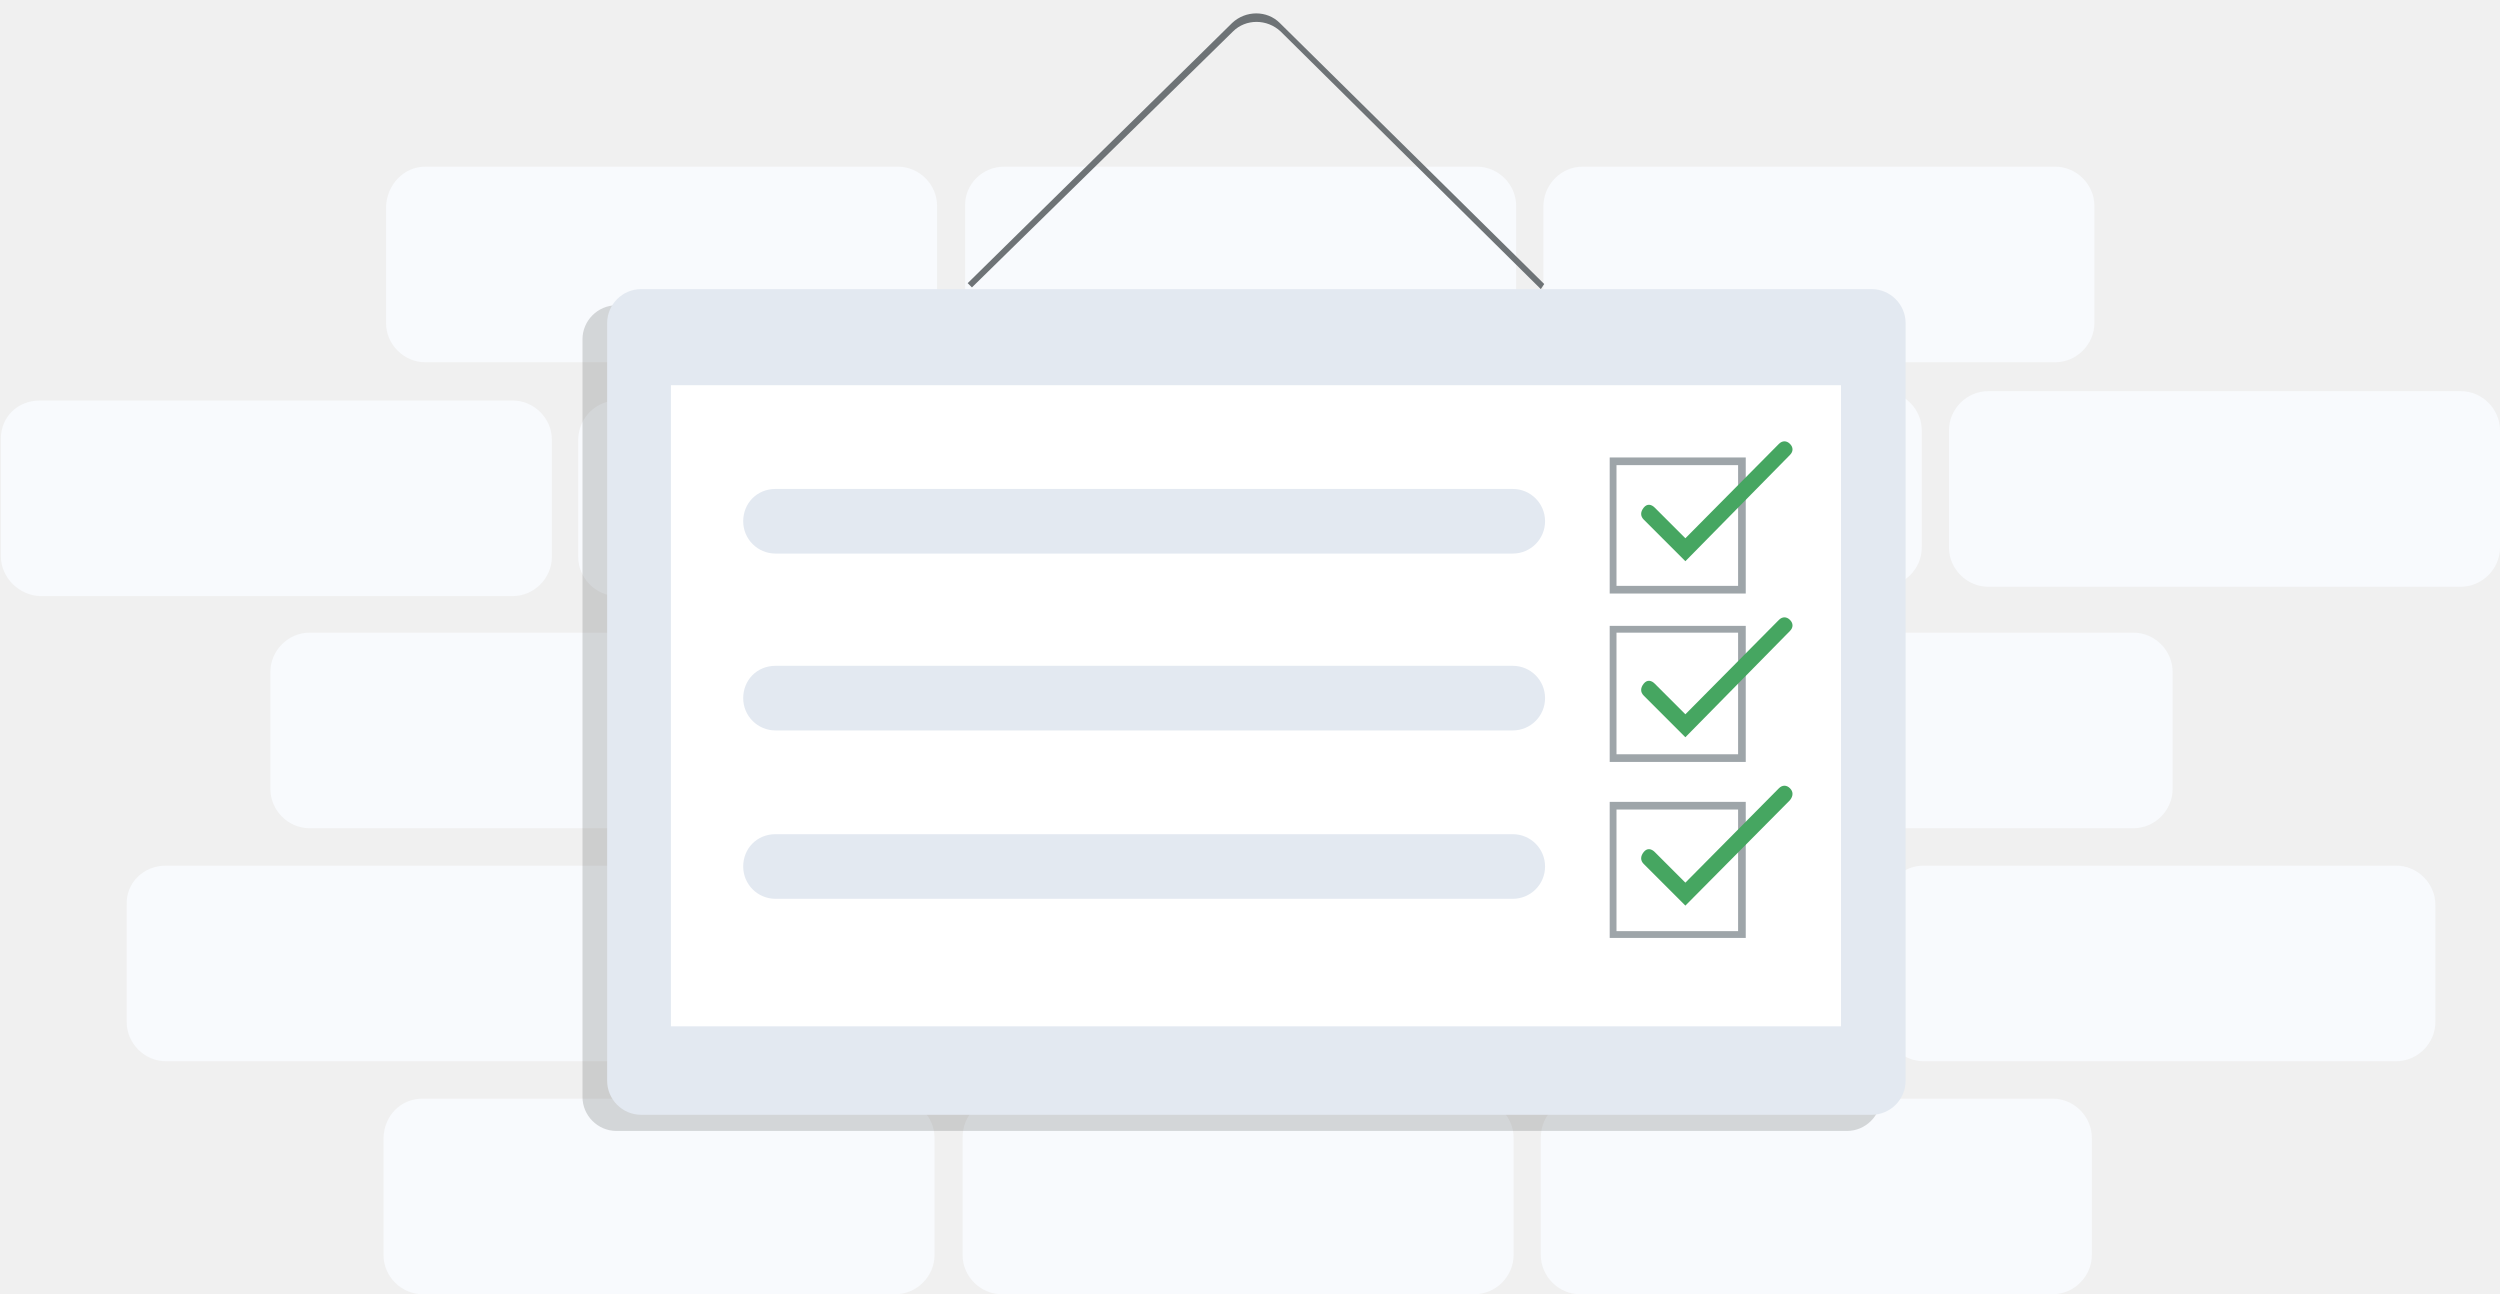
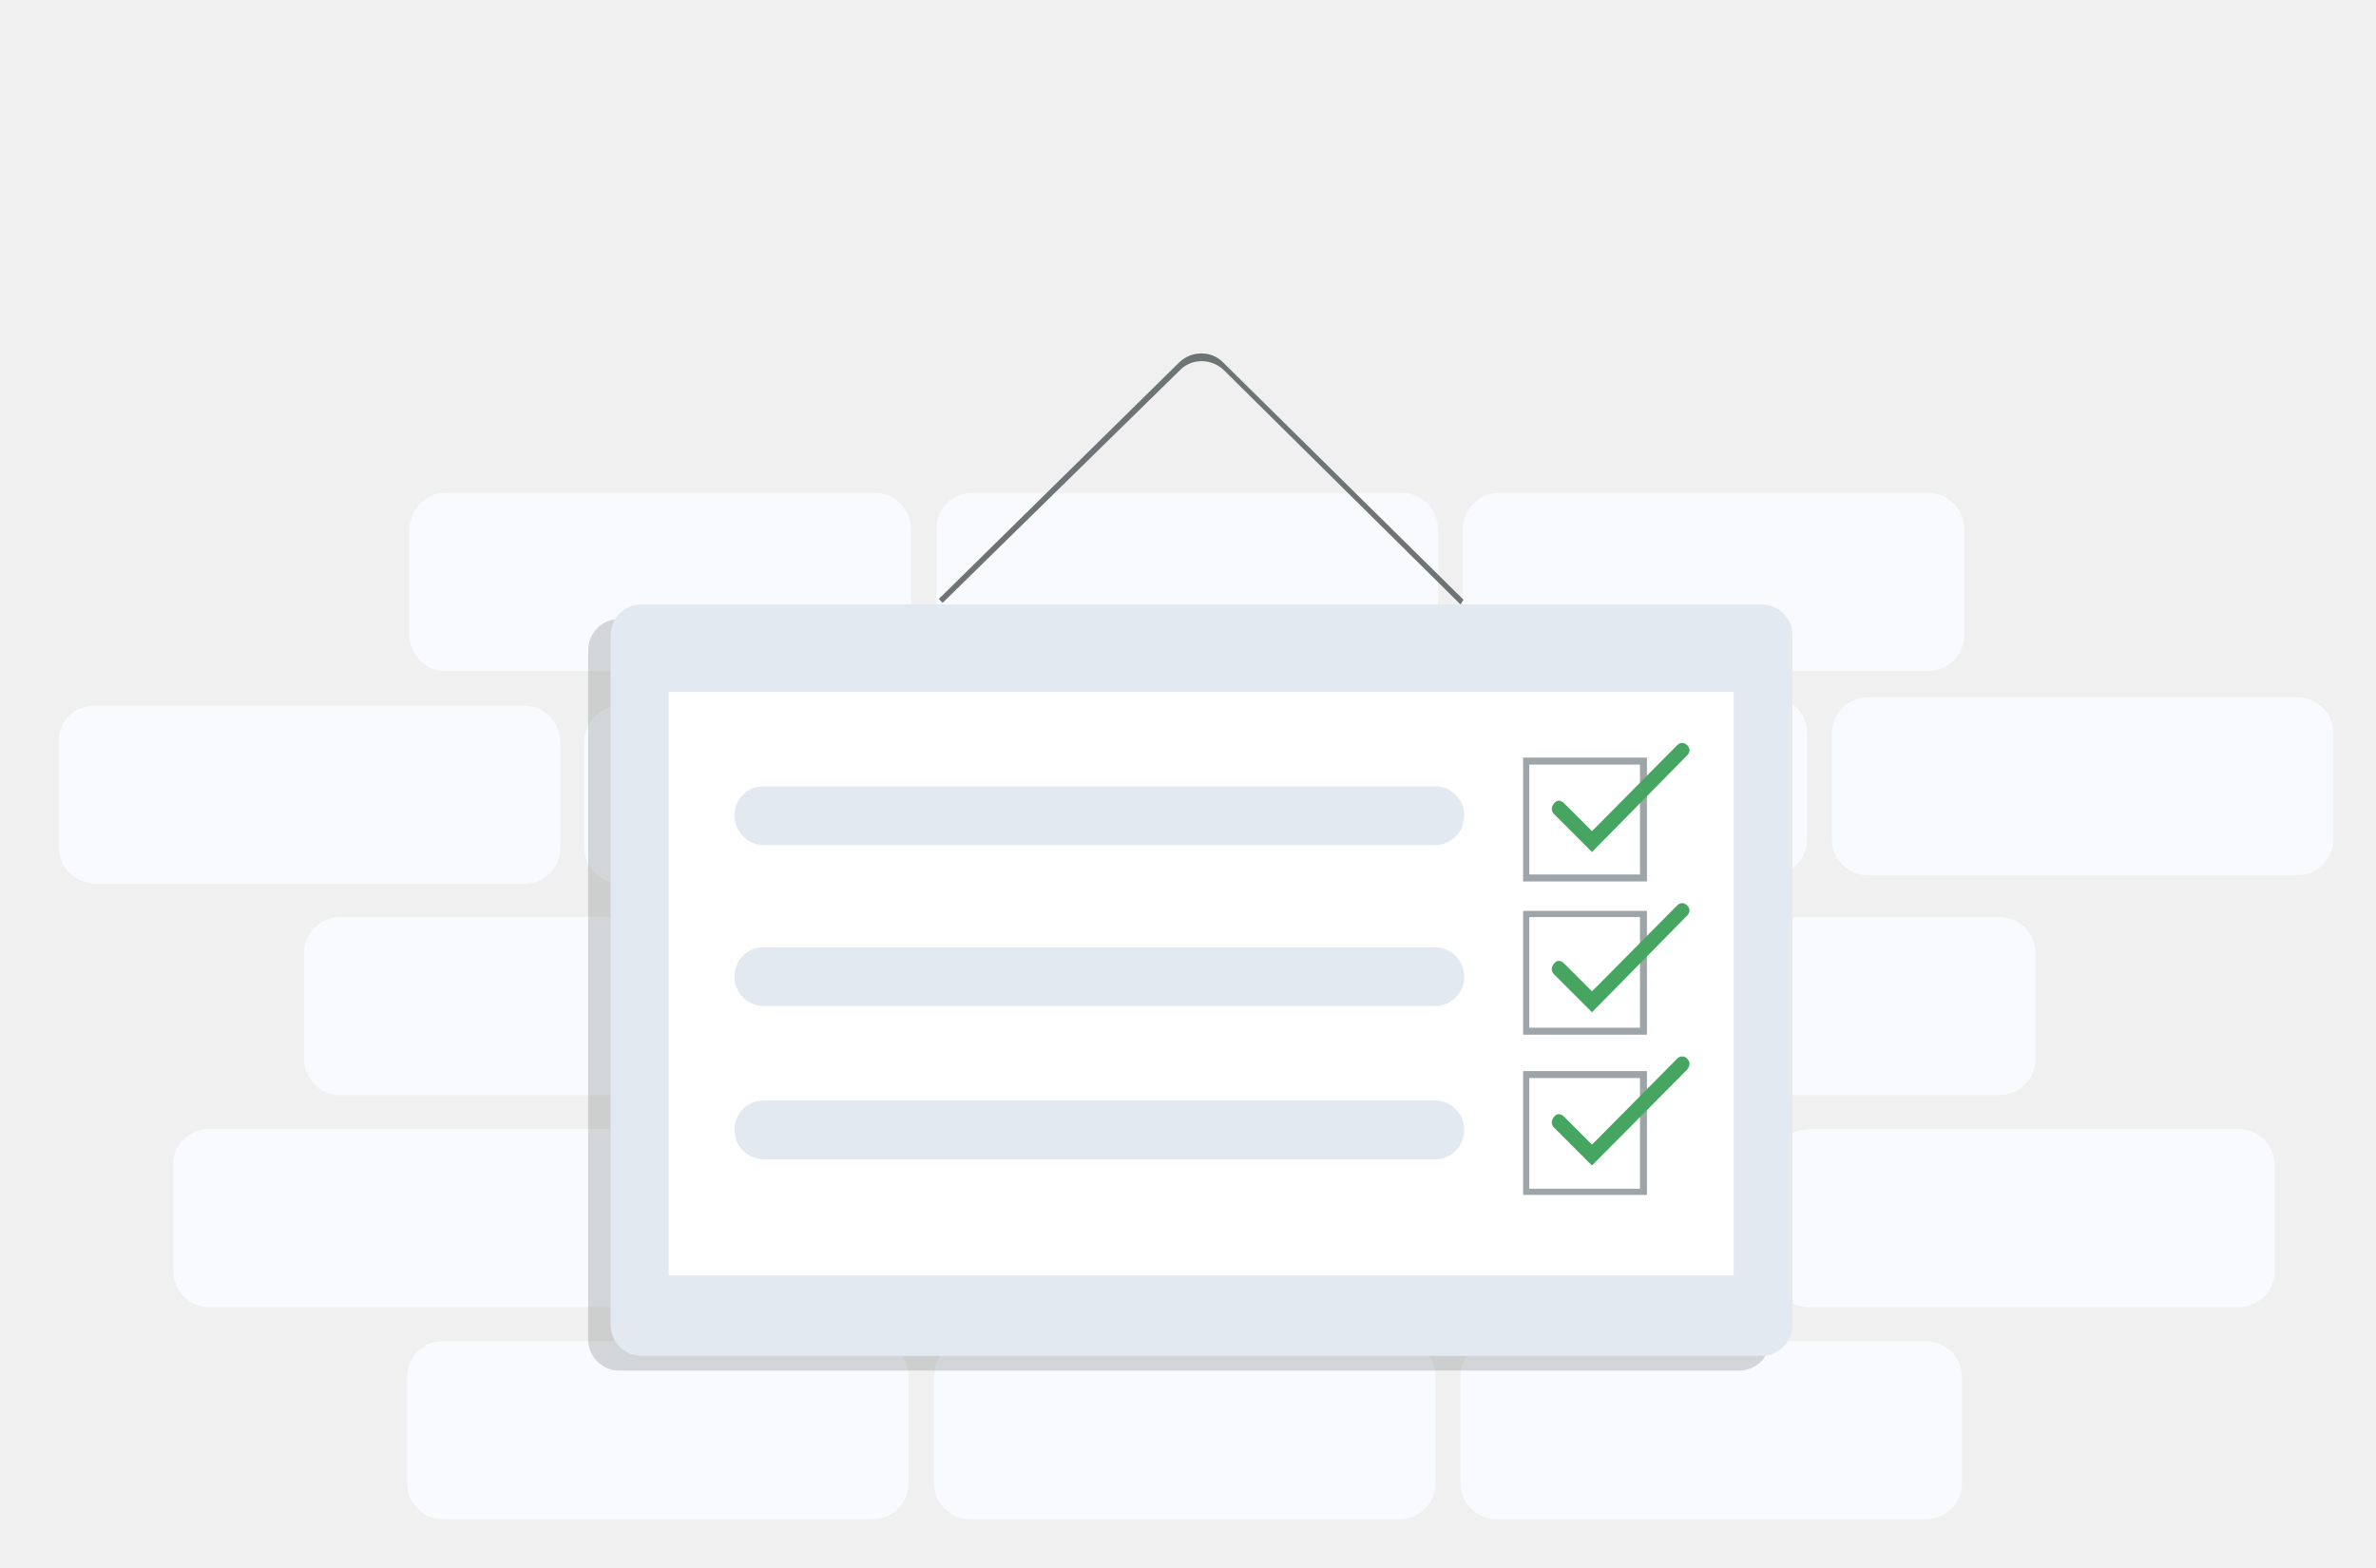
- <svg xmlns="http://www.w3.org/2000/svg" xmlns:xlink="http://www.w3.org/1999/xlink" version="1.1" id="Layer_1" x="0" y="0" viewBox="0 0 294 152.1" style="enable-background:new 0 0 294 152.1" xml:space="preserve">
-   <style>
-     .st0{fill:#f8fafd}
-   </style>
-   <path class="st0" d="M72.6 47.1h55.6c2.5 0 4.6 2.1 4.6 4.6v13.8c0 2.5-2.1 4.6-4.6 4.6H72.6c-2.5 0-4.6-2.1-4.6-4.6V51.6c.1-2.6 2.2-4.5 4.6-4.5zM4.7 47.1h55.6c2.5 0 4.6 2.1 4.6 4.6v13.8c0 2.5-2.1 4.6-4.6 4.6H4.7C2.2 70 .1 67.9.1 65.4V51.6c0-2.6 2-4.5 4.6-4.5zM233.8 46h55.6c2.5 0 4.6 2.1 4.6 4.6v13.8c0 2.5-2.1 4.6-4.6 4.6h-55.6c-2.5 0-4.6-2.1-4.6-4.6V50.6c0-2.5 2.1-4.6 4.6-4.6zM165.8 46h55.6c2.5 0 4.6 2.1 4.6 4.6v13.8c0 2.5-2.1 4.6-4.6 4.6h-55.6c-2.5 0-4.6-2.1-4.6-4.6V50.6c-.1-2.5 2-4.6 4.6-4.6zM155.6 99.8h55.6c2.5 0 4.6 2.1 4.6 4.6v13.8c0 2.5-2.1 4.6-4.6 4.6h-55.6c-2.5 0-4.6-2.1-4.6-4.6v-13.8c.1-2.5 2.1-4.6 4.6-4.6zM87.8 99.8h55.6c2.5 0 4.6 2.1 4.6 4.6v13.8c0 2.5-2.1 4.6-4.6 4.6H87.8c-2.5 0-4.6-2.1-4.6-4.6v-13.8c0-2.5 2.1-4.6 4.6-4.6z" />
-   <path class="st0" d="M74.8 46.4h55.6c2.5 0 4.6 2.1 4.6 4.6v13.8c0 2.5-2.1 4.6-4.6 4.6H74.8c-2.5 0-4.6-2.1-4.6-4.6V50.9c0-2.5 2.1-4.5 4.6-4.5zM226.2 101.8h55.6c2.5 0 4.6 2.1 4.6 4.6v13.8c0 2.5-2.1 4.6-4.6 4.6h-55.6c-2.5 0-4.6-2.1-4.6-4.6v-13.8c.1-2.6 2.1-4.6 4.6-4.6zM19.5 101.8h55.6c2.5 0 4.6 2.1 4.6 4.6v13.8c0 2.5-2.1 4.6-4.6 4.6H19.5c-2.5 0-4.6-2.1-4.6-4.6v-13.8c-.1-2.6 2-4.6 4.6-4.6zM186.1 19.6h55.6c2.5 0 4.6 2.1 4.6 4.6V38c0 2.5-2.1 4.6-4.6 4.6h-55.6c-2.5 0-4.6-2.1-4.6-4.6V24.3c0-2.6 2.1-4.7 4.6-4.7zM50 19.6h55.6c2.5 0 4.6 2.1 4.6 4.6V38c0 2.5-2.1 4.6-4.6 4.6H50c-2.5 0-4.6-2.1-4.6-4.6V24.3c.1-2.6 2.1-4.7 4.6-4.7zM118.1 19.6h55.6c2.5 0 4.6 2.1 4.6 4.6V38c0 2.5-2.1 4.6-4.6 4.6h-55.6c-2.5 0-4.6-2.1-4.6-4.6V24.3c-.1-2.6 2-4.7 4.6-4.7zM185.8 129.2h55.6c2.5 0 4.6 2.1 4.6 4.6v13.8c0 2.5-2.1 4.6-4.6 4.6h-55.6c-2.5 0-4.6-2.1-4.6-4.6v-13.8c0-2.7 2.1-4.6 4.6-4.6zM49.7 129.2h55.6c2.5 0 4.6 2.1 4.6 4.6v13.8c0 2.5-2.1 4.6-4.6 4.6H49.7c-2.5 0-4.6-2.1-4.6-4.6v-13.8c.1-2.7 2.1-4.6 4.6-4.6zM117.8 129.2h55.6c2.5 0 4.6 2.1 4.6 4.6v13.8c0 2.5-2.1 4.6-4.6 4.6h-55.6c-2.5 0-4.6-2.1-4.6-4.6v-13.8c0-2.7 2-4.6 4.6-4.6zM195.3 74.4h55.6c2.5 0 4.6 2.1 4.6 4.6v13.8c0 2.5-2.1 4.6-4.6 4.6h-55.6c-2.5 0-4.6-2.1-4.6-4.6V79c-.1-2.5 2-4.6 4.6-4.6zM36.4 74.4H92c2.5 0 4.6 2.1 4.6 4.6v13.8c0 2.5-2.1 4.6-4.6 4.6H36.4c-2.5 0-4.6-2.1-4.6-4.6V79c0-2.5 2.1-4.6 4.6-4.6z" />
-   <path class="st0" d="M90.4 68.3h78.9c3.6 0 6.5 2.9 6.5 6.5v19.5c0 3.6-2.9 6.5-6.5 6.5H90.4c-3.6 0-6.5-2.9-6.5-6.5V74.8c0-3.6 2.9-6.5 6.5-6.5z" />
-   <defs>
-     <path id="SVGID_1_" d="M72.5 35.9h144.7c2.2 0 4 1.8 4 4V129c0 2.2-1.8 4-4 4H72.5c-2.2 0-4-1.8-4-4V39.9c0-2.2 1.8-4 4-4z" />
-   </defs>
-   <clipPath id="SVGID_2_">
-     <use xlink:href="#SVGID_1_" style="overflow:visible" />
-   </clipPath>
-   <g style="clip-path:url(#SVGID_2_)">
-     <defs>
-       <path id="SVGID_3_" d="M-30.5-56.5h351.6v427.9H-30.5z" />
-     </defs>
-     <clipPath id="SVGID_4_">
-       <use xlink:href="#SVGID_3_" style="overflow:visible" />
-     </clipPath>
-     <path style="opacity:.209;clip-path:url(#SVGID_4_);fill:#494c4e;enable-background:new" d="M63.8 31.2h162.1v106.5H63.8z" />
-   </g>
-   <defs>
-     <path id="SVGID_5_" d="M181.2 34 150.6 3.7c-1.6-1.5-4.1-1.5-5.6 0l-30.7 30.1-.5-.5 31.1-30.6c1.6-1.5 4.1-1.5 5.6 0l31.1 30.7-.4.6z" />
-   </defs>
-   <clipPath id="SVGID_6_">
-     <use xlink:href="#SVGID_5_" style="overflow:visible" />
-   </clipPath>
-   <g style="clip-path:url(#SVGID_6_)">
-     <defs>
-       <path id="SVGID_7_" d="M-29.5-57.5h351.6v427.9H-29.5z" />
-     </defs>
-     <clipPath id="SVGID_8_">
-       <use xlink:href="#SVGID_7_" style="overflow:visible" />
-     </clipPath>
-     <path style="clip-path:url(#SVGID_8_);fill:#6e7376" d="M109.1-4.7h77.3v43.4h-77.3z" />
-   </g>
-   <g>
-     <defs>
-       <path id="SVGID_9_" d="M75.4 34h144.7c2.2 0 4 1.8 4 4v89.1c0 2.2-1.8 4-4 4H75.4c-2.2 0-4-1.8-4-4V38c0-2.2 1.8-4 4-4z" />
-     </defs>
-     <clipPath id="SVGID_10_">
-       <use xlink:href="#SVGID_9_" style="overflow:visible" />
-     </clipPath>
-     <g style="clip-path:url(#SVGID_10_)">
-       <defs>
-         <path id="SVGID_11_" d="M-29.5-57.5h351.6v427.9H-29.5z" />
-       </defs>
-       <clipPath id="SVGID_12_">
-         <use xlink:href="#SVGID_11_" style="overflow:visible" />
-       </clipPath>
-       <path style="clip-path:url(#SVGID_12_);fill:#e3e9f1" d="M66.7 29.2h162.1v106.5H66.7z" />
-     </g>
-   </g>
-   <g>
-     <defs>
-       <path id="SVGID_13_" d="M78.9 45.3h137.6v75.4H78.9z" />
-     </defs>
-     <clipPath id="SVGID_14_">
-       <use xlink:href="#SVGID_13_" style="overflow:visible" />
-     </clipPath>
-     <g style="clip-path:url(#SVGID_14_)">
-       <defs>
-         <path id="SVGID_15_" d="M-29.5-57.5h351.6v427.9H-29.5z" />
-       </defs>
-       <clipPath id="SVGID_16_">
-         <use xlink:href="#SVGID_15_" style="overflow:visible" />
-       </clipPath>
-       <path style="clip-path:url(#SVGID_16_);fill:#fff" d="M74.2 40.6h147v84.8h-147z" />
-     </g>
-   </g>
-   <g>
-     <defs>
-       <path id="SVGID_17_" d="M190.1 68.9h14.3V54.7h-14.3v14.2zm15.2.9h-16v-16h16v16z" />
-     </defs>
-     <clipPath id="SVGID_18_">
-       <use xlink:href="#SVGID_17_" style="overflow:visible" />
-     </clipPath>
-     <g style="clip-path:url(#SVGID_18_)">
-       <defs>
-         <path id="SVGID_19_" d="M-29.5-57.5h351.6v427.9H-29.5z" />
-       </defs>
-       <clipPath id="SVGID_20_">
-         <use xlink:href="#SVGID_19_" style="overflow:visible" />
-       </clipPath>
-       <path style="clip-path:url(#SVGID_20_);fill:#9ea5a9" d="M184.5 49H210v25.5h-25.5z" />
-     </g>
-   </g>
-   <g>
-     <defs>
-       <path id="SVGID_21_" d="m198.2 66-4.9-4.9c-.4-.4-.4-.9 0-1.4s.9-.4 1.3 0l3.6 3.6 11-11.1c.4-.4.9-.4 1.3 0s.4.9 0 1.3L198.2 66z" />
-     </defs>
-     <clipPath id="SVGID_22_">
-       <use xlink:href="#SVGID_21_" style="overflow:visible" />
-     </clipPath>
-     <g style="clip-path:url(#SVGID_22_)">
-       <defs>
-         <path id="SVGID_23_" d="M-29.5-57.5h351.6v427.9H-29.5z" />
-       </defs>
-       <clipPath id="SVGID_24_">
-         <use xlink:href="#SVGID_23_" style="overflow:visible" />
-       </clipPath>
-       <path style="clip-path:url(#SVGID_24_);fill:#46a661" d="M188.3 47.2h27.3v23.6h-27.3z" />
-     </g>
-   </g>
-   <g>
-     <defs>
-       <path id="SVGID_25_" d="M190.1 88.7h14.3V74.4h-14.3v14.3zm15.2.9h-16v-16h16v16z" />
-     </defs>
-     <clipPath id="SVGID_26_">
-       <use xlink:href="#SVGID_25_" style="overflow:visible" />
-     </clipPath>
-     <g style="clip-path:url(#SVGID_26_)">
-       <defs>
-         <path id="SVGID_27_" d="M-29.5-57.5h351.6v427.9H-29.5z" />
-       </defs>
-       <clipPath id="SVGID_28_">
-         <use xlink:href="#SVGID_27_" style="overflow:visible" />
-       </clipPath>
-       <path style="clip-path:url(#SVGID_28_);fill:#9ea5a9" d="M184.5 68.8H210v25.5h-25.5z" />
-     </g>
-   </g>
-   <g>
-     <defs>
-       <path id="SVGID_29_" d="m198.2 86.7-4.9-4.9c-.4-.4-.4-.9 0-1.4.4-.5.9-.4 1.3 0l3.6 3.6 11-11.1c.4-.4.9-.4 1.3 0s.4.9 0 1.3l-12.3 12.5z" />
-     </defs>
-     <clipPath id="SVGID_30_">
-       <use xlink:href="#SVGID_29_" style="overflow:visible" />
-     </clipPath>
-     <g style="clip-path:url(#SVGID_30_)">
-       <defs>
-         <path id="SVGID_31_" d="M-29.5-57.5h351.6v427.9H-29.5z" />
-       </defs>
-       <clipPath id="SVGID_32_">
-         <use xlink:href="#SVGID_31_" style="overflow:visible" />
-       </clipPath>
-       <path style="clip-path:url(#SVGID_32_);fill:#46a661" d="M188.3 67.9h27.3v23.6h-27.3z" />
-     </g>
-   </g>
-   <g>
-     <defs>
-       <path id="SVGID_33_" d="M190.1 109.5h14.3V95.2h-14.3v14.3zm15.2.8h-16v-16h16v16z" />
-     </defs>
-     <clipPath id="SVGID_34_">
-       <use xlink:href="#SVGID_33_" style="overflow:visible" />
-     </clipPath>
-     <g style="clip-path:url(#SVGID_34_)">
-       <defs>
-         <path id="SVGID_35_" d="M-29.5-57.5h351.6v427.9H-29.5z" />
-       </defs>
-       <clipPath id="SVGID_36_">
-         <use xlink:href="#SVGID_35_" style="overflow:visible" />
-       </clipPath>
-       <path style="clip-path:url(#SVGID_36_);fill:#9ea5a9" d="M184.5 89.6H210v25.5h-25.5z" />
-     </g>
-   </g>
-   <g>
-     <defs>
-       <path id="SVGID_37_" d="m198.2 106.5-4.9-4.9c-.4-.4-.4-.9 0-1.4.4-.5.9-.4 1.3 0l3.6 3.6 11-11.1c.4-.4.9-.4 1.3 0s.4.9 0 1.4l-12.3 12.4z" />
-     </defs>
-     <clipPath id="SVGID_38_">
-       <use xlink:href="#SVGID_37_" style="overflow:visible" />
-     </clipPath>
-     <g style="clip-path:url(#SVGID_38_)">
-       <defs>
-         <path id="SVGID_39_" d="M-29.5-57.5h351.6v427.9H-29.5z" />
-       </defs>
-       <clipPath id="SVGID_40_">
-         <use xlink:href="#SVGID_39_" style="overflow:visible" />
-       </clipPath>
-       <path style="clip-path:url(#SVGID_40_);fill:#46a661" d="M188.3 87.7h27.3v23.6h-27.3z" />
-     </g>
-   </g>
-   <g>
-     <defs>
-       <path id="SVGID_41_" d="M91.2 57.5h86.7c2.1 0 3.8 1.7 3.8 3.8 0 2.1-1.7 3.8-3.8 3.8H91.2c-2.1 0-3.8-1.7-3.8-3.8s1.6-3.8 3.8-3.8z" />
-     </defs>
-     <clipPath id="SVGID_42_">
-       <use xlink:href="#SVGID_41_" style="overflow:visible" />
-     </clipPath>
-     <g style="clip-path:url(#SVGID_42_)">
-       <defs>
-         <path id="SVGID_43_" d="M-29.5-57.5h351.6v427.9H-29.5z" />
-       </defs>
-       <clipPath id="SVGID_44_">
-         <use xlink:href="#SVGID_43_" style="overflow:visible" />
-       </clipPath>
-       <path style="clip-path:url(#SVGID_44_);fill:#e3e9f1" d="M82.7 52.8h103.7v17H82.7z" />
-     </g>
-   </g>
-   <g>
-     <defs>
-       <path id="SVGID_45_" d="M91.2 78.3h86.7c2.1 0 3.8 1.7 3.8 3.8s-1.7 3.8-3.8 3.8H91.2c-2.1 0-3.8-1.7-3.8-3.8s1.6-3.8 3.8-3.8z" />
-     </defs>
-     <clipPath id="SVGID_46_">
-       <use xlink:href="#SVGID_45_" style="overflow:visible" />
-     </clipPath>
-     <g style="clip-path:url(#SVGID_46_)">
-       <defs>
-         <path id="SVGID_47_" d="M-29.5-57.5h351.6v427.9H-29.5z" />
-       </defs>
-       <clipPath id="SVGID_48_">
-         <use xlink:href="#SVGID_47_" style="overflow:visible" />
-       </clipPath>
-       <path style="clip-path:url(#SVGID_48_);fill:#e3e9f1" d="M82.7 73.6h103.7v17H82.7z" />
-     </g>
-   </g>
-   <g>
-     <defs>
-       <path id="SVGID_49_" d="M91.2 98.1h86.7c2.1 0 3.8 1.7 3.8 3.8s-1.7 3.8-3.8 3.8H91.2c-2.1 0-3.8-1.7-3.8-3.8s1.6-3.8 3.8-3.8z" />
-     </defs>
-     <clipPath id="SVGID_50_">
-       <use xlink:href="#SVGID_49_" style="overflow:visible" />
-     </clipPath>
-     <g style="clip-path:url(#SVGID_50_)">
-       <defs>
-         <path id="SVGID_51_" d="M-29.5-57.5h351.6v427.9H-29.5z" />
-       </defs>
-       <clipPath id="SVGID_52_">
-         <use xlink:href="#SVGID_51_" style="overflow:visible" />
-       </clipPath>
-       <path style="clip-path:url(#SVGID_52_);fill:#e3e9f1" d="M82.7 93.3h103.7v17H82.7z" />
-     </g>
-   </g>
+ <svg xmlns="http://www.w3.org/2000/svg" width="500" height="330" viewBox="0 0 500 330" fill="none">
+   <path d="M130.456 148.534H221.009C225.081 148.534 228.501 151.955 228.501 156.027V178.506C228.501 182.578 225.081 185.999 221.009 185.999H130.456C126.384 185.999 122.964 182.578 122.964 178.506V155.864C123.127 151.629 126.547 148.534 130.456 148.534V148.534Z" fill="#F8FAFD" />
+   <path d="M19.869 148.534H110.423C114.494 148.534 117.914 151.955 117.914 156.027V178.506C117.914 182.578 114.494 185.999 110.423 185.999H19.869C15.797 185.836 12.377 182.415 12.377 178.343V155.864C12.377 151.629 15.634 148.534 19.869 148.534V148.534Z" fill="#F8FAFD" />
+   <path d="M392.998 146.743H483.551C487.623 146.743 491.043 150.164 491.043 154.236V176.715C491.043 180.787 487.623 184.208 483.551 184.208H392.998C388.926 184.208 385.506 180.787 385.506 176.715V154.236C385.506 150.164 388.926 146.743 392.998 146.743Z" fill="#F8FAFD" />
+   <path d="M282.247 146.743H372.801C376.873 146.743 380.293 150.164 380.293 154.236V176.715C380.293 180.787 376.873 184.208 372.801 184.208H282.247C278.176 184.208 274.756 180.787 274.756 176.715V154.236C274.593 150.164 278.013 146.743 282.247 146.743Z" fill="#F8FAFD" />
+   <path d="M265.635 234.377H356.189C360.261 234.377 363.681 237.798 363.681 241.87V264.348C363.681 268.421 360.261 271.841 356.189 271.841H265.635C261.564 271.841 258.144 268.421 258.144 264.348V241.87C258.306 237.798 261.564 234.377 265.635 234.377Z" fill="#F8FAFD" />
+   <path d="M155.212 234.377H245.765C249.837 234.377 253.257 237.798 253.257 241.87V264.348C253.257 268.421 249.837 271.841 245.765 271.841H155.212C151.14 271.841 147.72 268.421 147.72 264.348V241.87C147.72 237.798 151.14 234.377 155.212 234.377V234.377Z" fill="#F8FAFD" />
+   <path d="M134.04 147.395H224.593C228.665 147.395 232.085 150.816 232.085 154.888V177.367C232.085 181.439 228.665 184.86 224.593 184.86H134.04C129.968 184.86 126.548 181.439 126.548 177.367V154.725C126.548 150.653 129.968 147.395 134.04 147.395V147.395Z" fill="#F8FAFD" />
+   <path d="M380.619 237.635H471.173C475.244 237.635 478.664 241.055 478.664 245.128V267.606C478.664 271.678 475.244 275.099 471.173 275.099H380.619C376.547 275.099 373.127 271.678 373.127 267.606V245.128C373.29 240.892 376.547 237.635 380.619 237.635Z" fill="#F8FAFD" />
+   <path d="M43.974 237.635H134.528C138.599 237.635 142.02 241.055 142.02 245.128V267.606C142.02 271.678 138.599 275.099 134.528 275.099H43.974C39.902 275.099 36.482 271.678 36.482 267.606V245.128C36.319 240.892 39.739 237.635 43.974 237.635Z" fill="#F8FAFD" />
+   <path d="M315.309 103.74H405.863C409.935 103.74 413.355 107.161 413.355 111.233V133.711C413.355 137.784 409.935 141.204 405.863 141.204H315.309C311.238 141.204 307.817 137.784 307.817 133.711V111.396C307.817 107.161 311.238 103.74 315.309 103.74V103.74Z" fill="#F8FAFD" />
+   <path d="M93.649 103.74H184.203C188.275 103.74 191.695 107.161 191.695 111.233V133.711C191.695 137.784 188.275 141.204 184.203 141.204H93.649C89.577 141.204 86.157 137.784 86.157 133.711V111.396C86.32 107.161 89.577 103.74 93.649 103.74V103.74Z" fill="#F8FAFD" />
+   <path d="M204.561 103.74H295.115C299.186 103.74 302.607 107.161 302.607 111.233V133.711C302.607 137.784 299.186 141.204 295.115 141.204H204.561C200.489 141.204 197.069 137.784 197.069 133.711V111.396C196.906 107.161 200.326 103.74 204.561 103.74V103.74Z" fill="#F8FAFD" />
+   <path d="M314.819 282.267H405.373C409.444 282.267 412.865 285.687 412.865 289.76V312.238C412.865 316.311 409.444 319.731 405.373 319.731H314.819C310.747 319.731 307.327 316.311 307.327 312.238V289.76C307.327 285.362 310.747 282.267 314.819 282.267V282.267Z" fill="#F8FAFD" />
+   <path d="M93.159 282.267H183.713C187.784 282.267 191.204 285.687 191.204 289.76V312.238C191.204 316.311 187.784 319.731 183.713 319.731H93.159C89.087 319.731 85.667 316.311 85.667 312.238V289.76C85.83 285.362 89.087 282.267 93.159 282.267V282.267Z" fill="#F8FAFD" />
+   <path d="M204.07 282.267H294.624C298.695 282.267 302.116 285.687 302.116 289.76V312.238C302.116 316.311 298.695 319.731 294.624 319.731H204.07C199.998 319.731 196.578 316.311 196.578 312.238V289.76C196.578 285.362 199.835 282.267 204.07 282.267Z" fill="#F8FAFD" />
+   <path d="M330.292 193.004H420.846C424.918 193.004 428.338 196.425 428.338 200.497V222.976C428.338 227.048 424.918 230.469 420.846 230.469H330.292C326.221 230.469 322.801 227.048 322.801 222.976V200.497C322.638 196.425 326.058 193.004 330.292 193.004V193.004Z" fill="#F8FAFD" />
+   <path d="M71.498 193.004H162.051C166.123 193.004 169.543 196.425 169.543 200.497V222.976C169.543 227.048 166.123 230.469 162.051 230.469H71.498C67.426 230.469 64.006 227.048 64.006 222.976V200.497C64.006 196.425 67.426 193.004 71.498 193.004Z" fill="#F8FAFD" />
+   <path d="M159.447 183.067H287.948C293.811 183.067 298.535 187.791 298.535 193.655V225.418C298.535 231.282 293.811 236.006 287.948 236.006H159.447C153.583 236.006 148.86 231.282 148.86 225.418V193.655C148.86 187.791 153.583 183.067 159.447 183.067V183.067Z" fill="#F8FAFD" />
+   <path opacity="0.21" d="M365.961 130.292H130.293C126.695 130.292 123.778 133.209 123.778 136.808V281.941C123.778 285.54 126.695 288.457 130.293 288.457H365.961C369.559 288.457 372.475 285.54 372.475 281.941V136.808C372.475 133.209 369.559 130.292 365.961 130.292Z" fill="#494C4E" />
+   <path d="M248.208 76.213L197.557 126.057L198.371 126.871L248.371 77.842C250.814 75.398 254.886 75.398 257.491 77.842L307.329 127.197L307.98 126.22L257.329 76.213C254.886 73.769 250.814 73.769 248.208 76.213V76.213Z" fill="#6E7376" />
+   <path d="M370.684 127.197H135.017C131.419 127.197 128.502 130.114 128.502 133.712V278.846C128.502 282.444 131.419 285.361 135.017 285.361H370.684C374.282 285.361 377.199 282.444 377.199 278.846V133.712C377.199 130.114 374.282 127.197 370.684 127.197Z" fill="#E3E9F1" />
+   <path d="M364.821 145.603H140.717V268.421H364.821V145.603Z" fill="white" />
+   <path d="M320.521 185.51H346.579V159.448H320.521V185.51ZM321.823 160.914H345.113V184.044H321.823V160.914Z" fill="#9EA5A9" />
+   <path d="M352.931 156.843L335.016 174.924L329.153 169.06C328.501 168.408 327.687 168.245 327.035 169.06C326.384 169.874 326.384 170.688 327.035 171.34L335.016 179.322L355.048 158.96C355.7 158.309 355.7 157.494 355.048 156.843C354.397 156.191 353.583 156.191 352.931 156.843V156.843Z" fill="#46A661" />
+   <path d="M320.521 217.762H346.579V191.7H320.521V217.762ZM321.823 193.003H345.113V216.296H321.823V193.003Z" fill="#9EA5A9" />
+   <path d="M352.931 190.56L335.016 208.64L329.153 202.776C328.501 202.125 327.687 201.962 327.035 202.776C326.384 203.591 326.384 204.405 327.035 205.057L335.016 213.038L355.048 192.677C355.7 192.026 355.7 191.211 355.048 190.56C354.397 189.908 353.583 189.908 352.931 190.56Z" fill="#46A661" />
+   <path d="M320.521 251.48H346.579V225.418H320.521V251.48ZM321.823 226.884H345.113V250.177H321.823V226.884Z" fill="#9EA5A9" />
+   <path d="M352.931 222.813L335.016 240.893L329.153 235.029C328.501 234.378 327.687 234.215 327.035 235.029C326.384 235.844 326.384 236.658 327.035 237.31L335.016 245.291L355.048 225.093C355.7 224.279 355.7 223.464 355.048 222.813C354.397 222.161 353.583 222.161 352.931 222.813Z" fill="#46A661" />
+   <path d="M301.955 199.356H160.749C157.166 199.356 154.561 202.125 154.561 205.546C154.561 208.966 157.329 211.735 160.749 211.735H301.955C305.375 211.735 308.144 208.966 308.144 205.546C308.144 202.125 305.375 199.356 301.955 199.356Z" fill="#E3E9F1" />
+   <path d="M301.955 231.607H160.749C157.166 231.607 154.561 234.377 154.561 237.797C154.561 241.218 157.329 243.987 160.749 243.987H301.955C305.375 243.987 308.144 241.218 308.144 237.797C308.144 234.377 305.375 231.607 301.955 231.607Z" fill="#E3E9F1" />
+   <path d="M301.955 165.475H160.749C157.166 165.475 154.561 168.244 154.561 171.665C154.561 175.086 157.329 177.855 160.749 177.855H301.955C305.375 177.855 308.144 175.086 308.144 171.665C308.144 168.244 305.375 165.475 301.955 165.475Z" fill="#E3E9F1" />
</svg>
